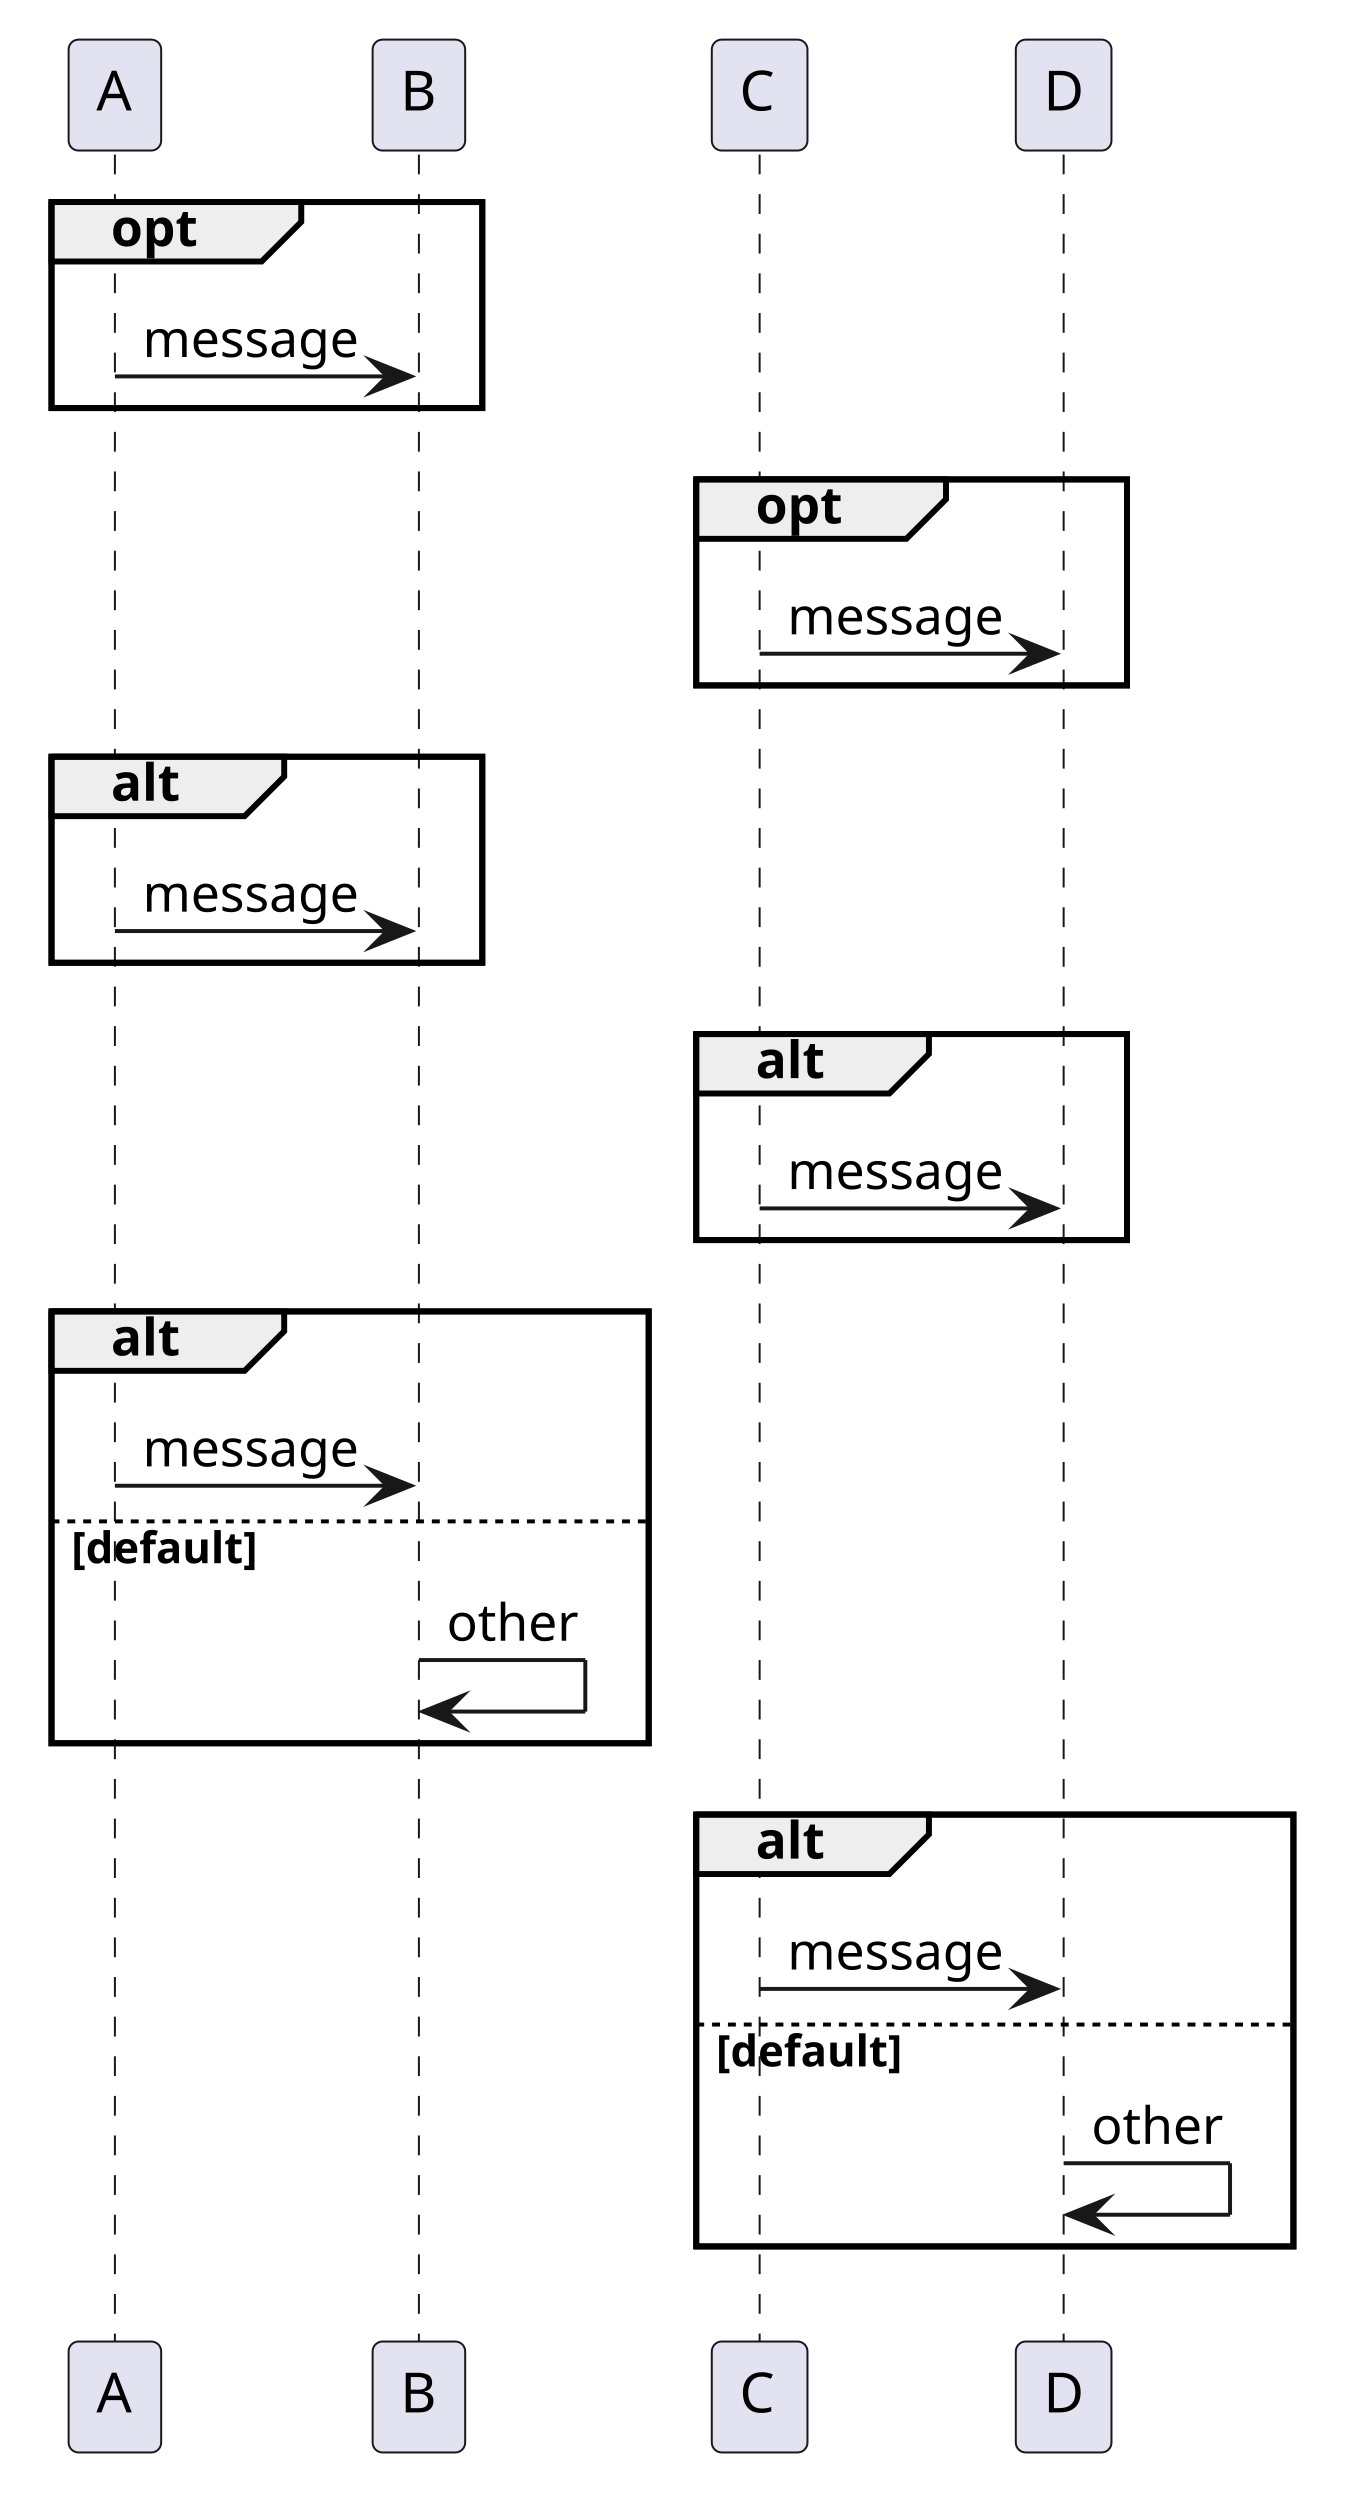
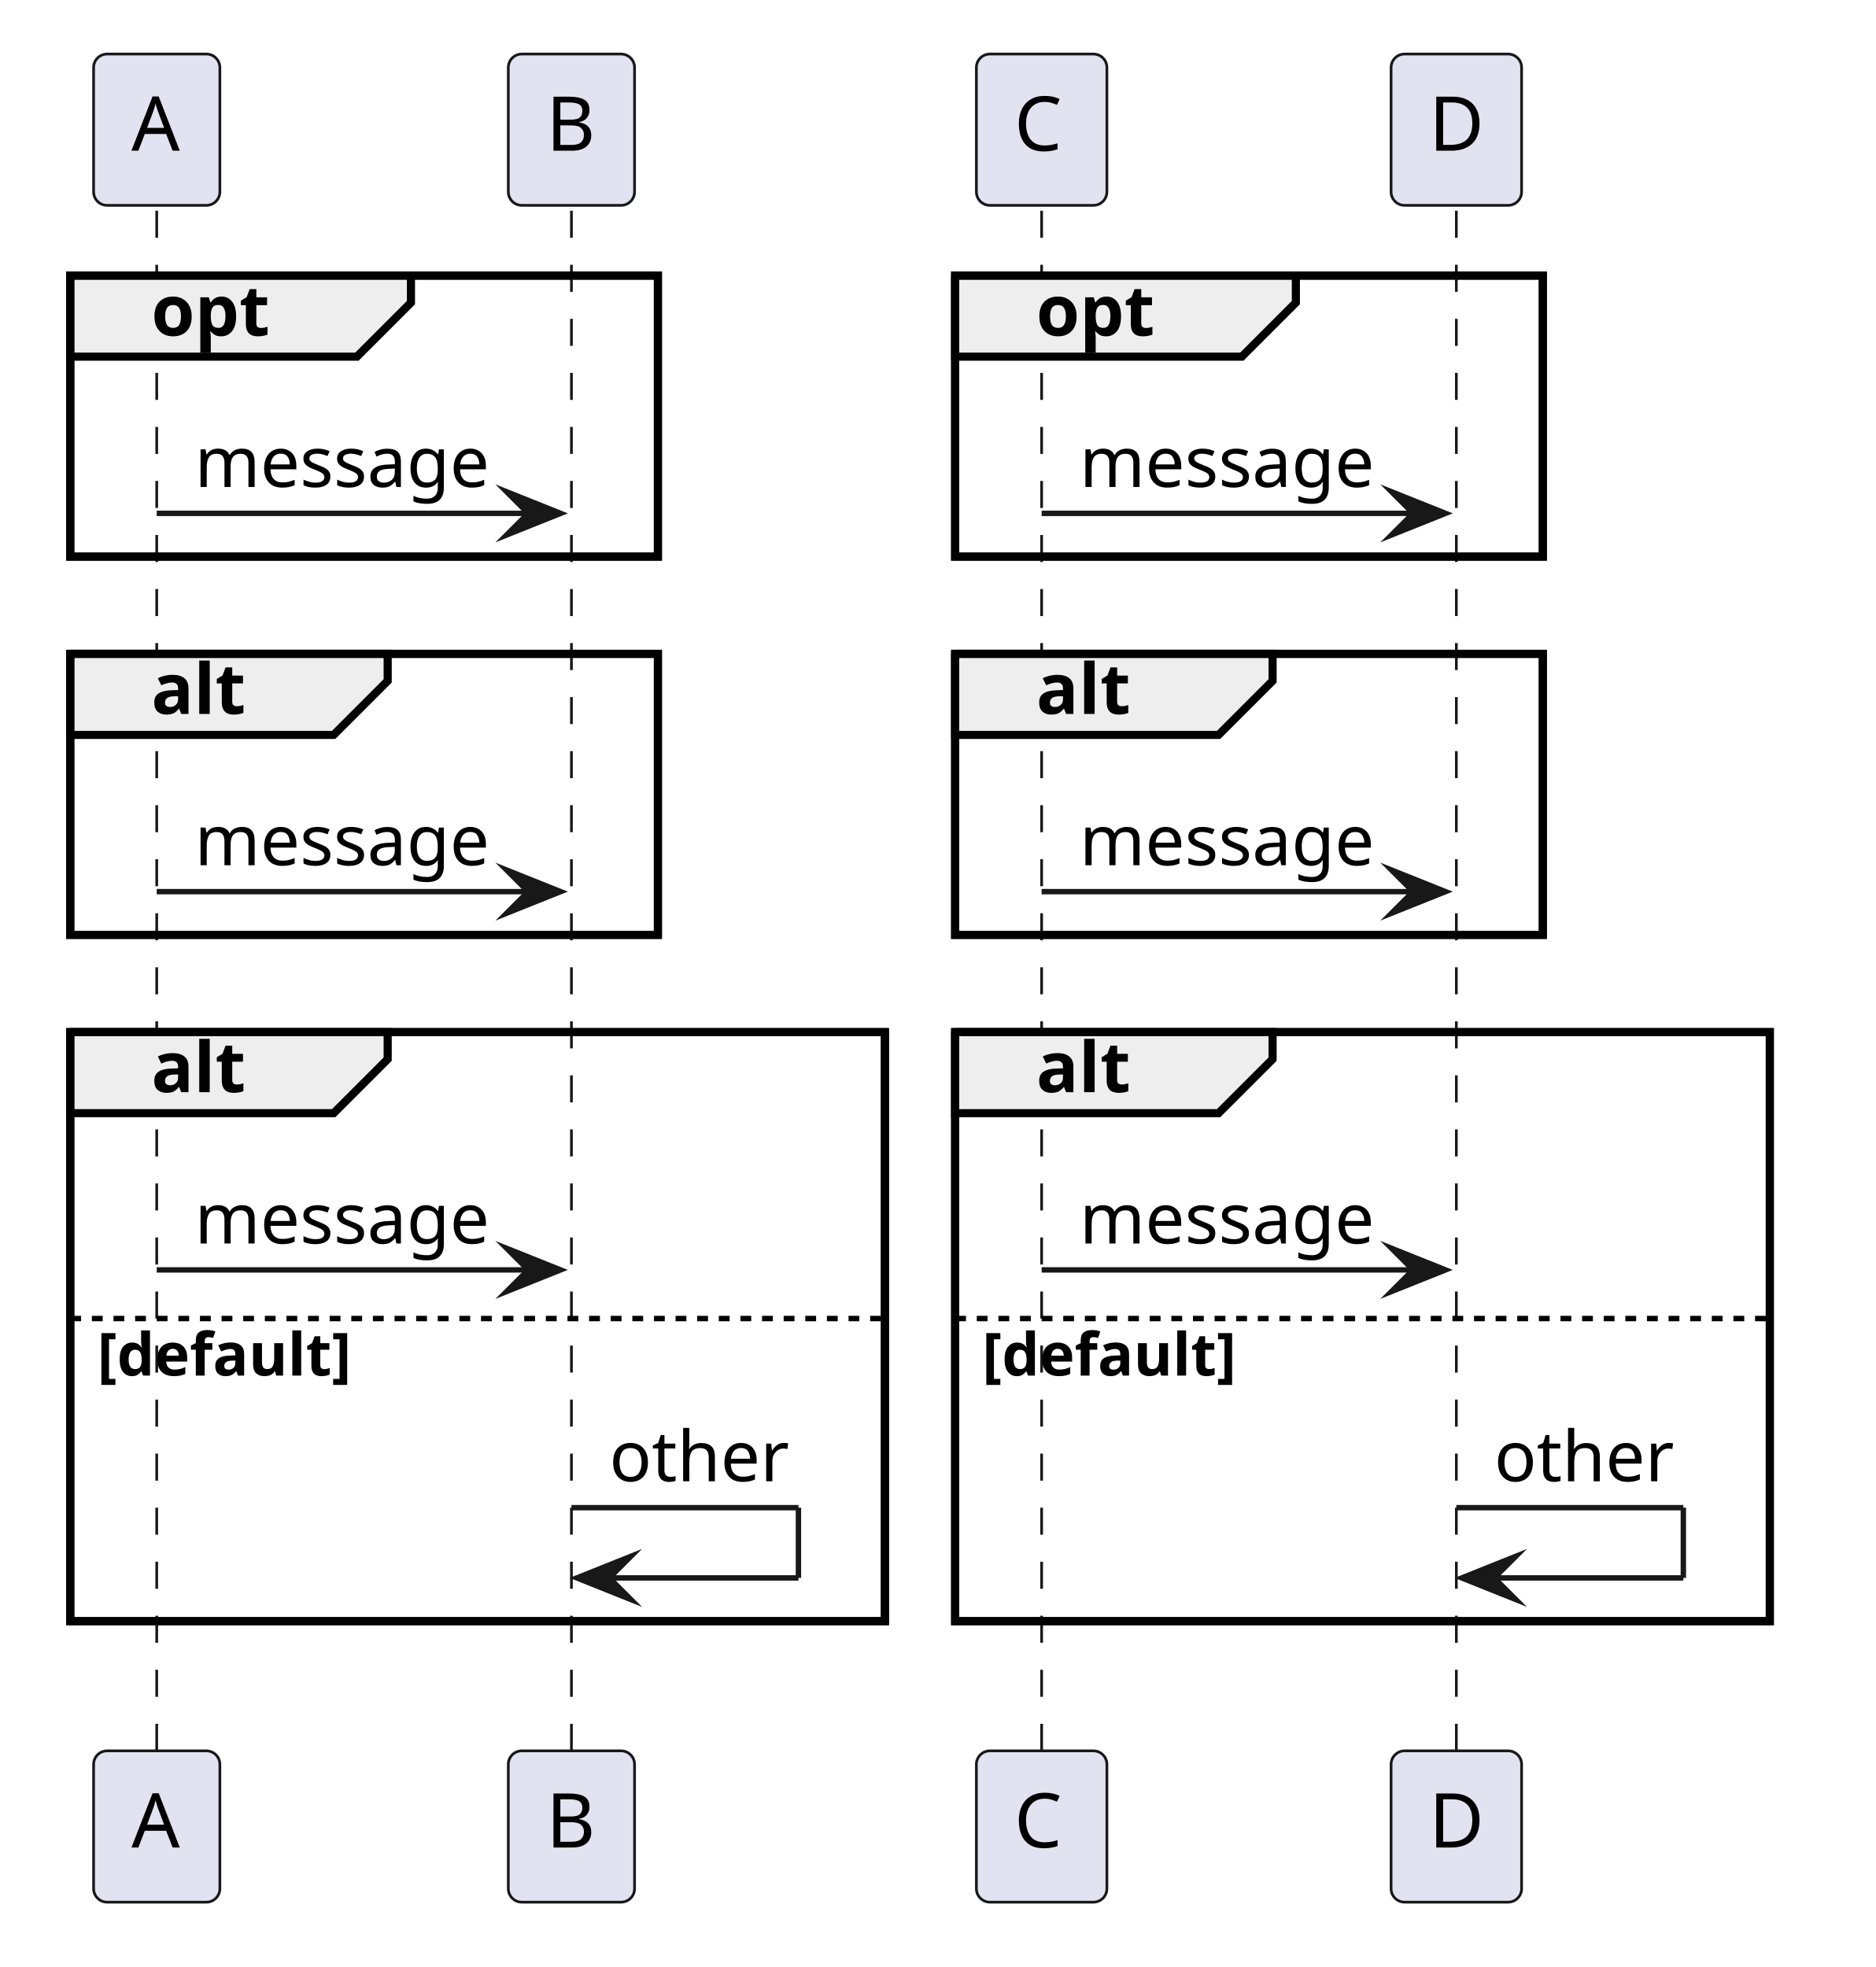
- <svg xmlns="http://www.w3.org/2000/svg" version="1.1" data-diagram-type="SEQUENCE" style="width:346px;height:631px;background:#FFFFFF;" width="346px" height="631px" viewBox="0 0 346 631" zoomAndPan="magnify" preserveAspectRatio="none" contentStyleType="text/css">
+ <svg xmlns="http://www.w3.org/2000/svg" version="1.1" data-diagram-type="SEQUENCE" style="width:347px;height:364px;background:#FFFFFF;" width="347px" height="364px" viewBox="0 0 347 364" zoomAndPan="magnify" preserveAspectRatio="none" contentStyleType="text/css">
  <defs />
  <g font-family="sans-serif" lengthAdjust="spacing">
    <rect x="13" y="51" width="108.731" height="52" fill="none" style="stroke:#000;stroke-width:1.5;" />
-     <rect x="175.731" y="121" width="108.731" height="52" fill="none" style="stroke:#000;stroke-width:1.5;" />
-     <rect x="13" y="191" width="108.731" height="52" fill="none" style="stroke:#000;stroke-width:1.5;" />
-     <rect x="175.731" y="261" width="108.731" height="52" fill="none" style="stroke:#000;stroke-width:1.5;" />
-     <rect x="13" y="331" width="150.731" height="109" fill="none" style="stroke:#000;stroke-width:1.5;" />
-     <rect x="175.731" y="458" width="150.731" height="109" fill="none" style="stroke:#000;stroke-width:1.5;" />
+     <rect x="176.731" y="51" width="108.731" height="52" fill="none" style="stroke:#000;stroke-width:1.5;" />
+     <rect x="13" y="121" width="108.731" height="52" fill="none" style="stroke:#000;stroke-width:1.5;" />
+     <rect x="176.731" y="121" width="108.731" height="52" fill="none" style="stroke:#000;stroke-width:1.5;" />
+     <rect x="13" y="191" width="150.731" height="109" fill="none" style="stroke:#000;stroke-width:1.5;" />
+     <rect x="176.731" y="191" width="150.731" height="109" fill="none" style="stroke:#000;stroke-width:1.5;" />
    <g>
-       <rect x="25.5" y="39" width="8" height="552" fill="#000" fill-opacity="0" />
-       <line x1="29" y1="39" x2="29" y2="591" style="stroke:#181818;stroke-width:0.5;stroke-dasharray:5,5;" />
+       <rect x="25.5" y="39" width="8" height="285" fill="#000" fill-opacity="0" />
+       <line x1="29" y1="39" x2="29" y2="324" style="stroke:#181818;stroke-width:0.5;stroke-dasharray:5,5;" />
    </g>
    <g>
-       <rect x="102.231" y="39" width="8" height="552" fill="#000" fill-opacity="0" />
-       <line x1="105.731" y1="39" x2="105.731" y2="591" style="stroke:#181818;stroke-width:0.5;stroke-dasharray:5,5;" />
+       <rect x="102.231" y="39" width="8" height="285" fill="#000" fill-opacity="0" />
+       <line x1="105.731" y1="39" x2="105.731" y2="324" style="stroke:#181818;stroke-width:0.5;stroke-dasharray:5,5;" />
    </g>
    <g>
-       <rect x="188.231" y="39" width="8" height="552" fill="#000" fill-opacity="0" />
-       <line x1="191.731" y1="39" x2="191.731" y2="591" style="stroke:#181818;stroke-width:0.5;stroke-dasharray:5,5;" />
+       <rect x="189.231" y="39" width="8" height="285" fill="#000" fill-opacity="0" />
+       <line x1="192.731" y1="39" x2="192.731" y2="324" style="stroke:#181818;stroke-width:0.5;stroke-dasharray:5,5;" />
    </g>
    <g>
-       <rect x="264.963" y="39" width="8" height="552" fill="#000" fill-opacity="0" />
-       <line x1="268.463" y1="39" x2="268.463" y2="591" style="stroke:#181818;stroke-width:0.5;stroke-dasharray:5,5;" />
+       <rect x="265.963" y="39" width="8" height="285" fill="#000" fill-opacity="0" />
+       <line x1="269.463" y1="39" x2="269.463" y2="324" style="stroke:#181818;stroke-width:0.5;stroke-dasharray:5,5;" />
    </g>
    <rect x="17.319" y="10" width="23.362" height="28" fill="#E2E2F0" rx="2.5" ry="2.5" style="stroke:#181818;stroke-width:0.5;" />
    <text x="24.319" y="27.889" fill="#000" font-size="14">A</text>
    <rect x="94.05" y="10" width="23.362" height="28" fill="#E2E2F0" rx="2.5" ry="2.5" style="stroke:#181818;stroke-width:0.5;" />
    <text x="101.05" y="27.889" fill="#000" font-size="14">B</text>
-     <rect x="179.656" y="10" width="24.15" height="28" fill="#E2E2F0" rx="2.5" ry="2.5" style="stroke:#181818;stroke-width:0.5;" />
-     <text x="186.656" y="27.889" fill="#000" font-size="14">C</text>
-     <rect x="256.388" y="10" width="24.15" height="28" fill="#E2E2F0" rx="2.5" ry="2.5" style="stroke:#181818;stroke-width:0.5;" />
-     <text x="263.388" y="27.889" fill="#000" font-size="14">D</text>
-     <rect x="17.319" y="591" width="23.362" height="28" fill="#E2E2F0" rx="2.5" ry="2.5" style="stroke:#181818;stroke-width:0.5;" />
-     <text x="24.319" y="608.889" fill="#000" font-size="14">A</text>
-     <rect x="94.05" y="591" width="23.362" height="28" fill="#E2E2F0" rx="2.5" ry="2.5" style="stroke:#181818;stroke-width:0.5;" />
-     <text x="101.05" y="608.889" fill="#000" font-size="14">B</text>
-     <rect x="179.656" y="591" width="24.15" height="28" fill="#E2E2F0" rx="2.5" ry="2.5" style="stroke:#181818;stroke-width:0.5;" />
-     <text x="186.656" y="608.889" fill="#000" font-size="14">C</text>
-     <rect x="256.388" y="591" width="24.15" height="28" fill="#E2E2F0" rx="2.5" ry="2.5" style="stroke:#181818;stroke-width:0.5;" />
-     <text x="263.388" y="608.889" fill="#000" font-size="14">D</text>
+     <rect x="180.656" y="10" width="24.15" height="28" fill="#E2E2F0" rx="2.5" ry="2.5" style="stroke:#181818;stroke-width:0.5;" />
+     <text x="187.656" y="27.889" fill="#000" font-size="14">C</text>
+     <rect x="257.388" y="10" width="24.15" height="28" fill="#E2E2F0" rx="2.5" ry="2.5" style="stroke:#181818;stroke-width:0.5;" />
+     <text x="264.388" y="27.889" fill="#000" font-size="14">D</text>
+     <rect x="17.319" y="324" width="23.362" height="28" fill="#E2E2F0" rx="2.5" ry="2.5" style="stroke:#181818;stroke-width:0.5;" />
+     <text x="24.319" y="341.889" fill="#000" font-size="14">A</text>
+     <rect x="94.05" y="324" width="23.362" height="28" fill="#E2E2F0" rx="2.5" ry="2.5" style="stroke:#181818;stroke-width:0.5;" />
+     <text x="101.05" y="341.889" fill="#000" font-size="14">B</text>
+     <rect x="180.656" y="324" width="24.15" height="28" fill="#E2E2F0" rx="2.5" ry="2.5" style="stroke:#181818;stroke-width:0.5;" />
+     <text x="187.656" y="341.889" fill="#000" font-size="14">C</text>
+     <rect x="257.388" y="324" width="24.15" height="28" fill="#E2E2F0" rx="2.5" ry="2.5" style="stroke:#181818;stroke-width:0.5;" />
+     <text x="264.388" y="341.889" fill="#000" font-size="14">D</text>
    <path d="M13,51 L76.038,51 L76.038,56 L66.038,66 L13,66 L13,51" fill="#EEE" style="stroke:#000;stroke-width:1.5;" />
    <rect x="13" y="51" width="108.731" height="52" fill="none" style="stroke:#000;stroke-width:1.5;" />
    <text x="28" y="62.111" fill="#000" font-size="13" textLength="18.038" font-weight="700">opt</text>
    <polygon points="93.731,91,103.731,95,93.731,99,97.731,95" fill="#181818" style="stroke:#181818;stroke-width:1;stroke-linejoin:miter;stroke-miterlimit:10;" />
    <line x1="29" y1="95" x2="99.731" y2="95" style="stroke:#181818;stroke-width:1;" />
    <text x="36" y="90.111" fill="#000" font-size="13" textLength="52.731">message</text>
-     <path d="M175.731,121 L238.769,121 L238.769,126 L228.769,136 L175.731,136 L175.731,121" fill="#EEE" style="stroke:#000;stroke-width:1.5;" />
-     <rect x="175.731" y="121" width="108.731" height="52" fill="none" style="stroke:#000;stroke-width:1.5;" />
-     <text x="190.731" y="132.111" fill="#000" font-size="13" textLength="18.038" font-weight="700">opt</text>
-     <polygon points="256.463,161,266.463,165,256.463,169,260.463,165" fill="#181818" style="stroke:#181818;stroke-width:1;stroke-linejoin:miter;stroke-miterlimit:10;" />
-     <line x1="191.731" y1="165" x2="262.463" y2="165" style="stroke:#181818;stroke-width:1;" />
-     <text x="198.731" y="160.111" fill="#000" font-size="13" textLength="52.731">message</text>
+     <path d="M176.731,51 L239.769,51 L239.769,56 L229.769,66 L176.731,66 L176.731,51" fill="#EEE" style="stroke:#000;stroke-width:1.5;" />
+     <rect x="176.731" y="51" width="108.731" height="52" fill="none" style="stroke:#000;stroke-width:1.5;" />
+     <text x="191.731" y="62.111" fill="#000" font-size="13" textLength="18.038" font-weight="700">opt</text>
+     <polygon points="257.463,91,267.463,95,257.463,99,261.463,95" fill="#181818" style="stroke:#181818;stroke-width:1;stroke-linejoin:miter;stroke-miterlimit:10;" />
+     <line x1="192.731" y1="95" x2="263.463" y2="95" style="stroke:#181818;stroke-width:1;" />
+     <text x="199.731" y="90.111" fill="#000" font-size="13" textLength="52.731">message</text>
+     <path d="M13,121 L71.731,121 L71.731,126 L61.731,136 L13,136 L13,121" fill="#EEE" style="stroke:#000;stroke-width:1.5;" />
+     <rect x="13" y="121" width="108.731" height="52" fill="none" style="stroke:#000;stroke-width:1.5;" />
+     <text x="28" y="132.111" fill="#000" font-size="13" textLength="13.731" font-weight="700">alt</text>
+     <polygon points="93.731,161,103.731,165,93.731,169,97.731,165" fill="#181818" style="stroke:#181818;stroke-width:1;stroke-linejoin:miter;stroke-miterlimit:10;" />
+     <line x1="29" y1="165" x2="99.731" y2="165" style="stroke:#181818;stroke-width:1;" />
+     <text x="36" y="160.111" fill="#000" font-size="13" textLength="52.731">message</text>
+     <path d="M176.731,121 L235.463,121 L235.463,126 L225.463,136 L176.731,136 L176.731,121" fill="#EEE" style="stroke:#000;stroke-width:1.5;" />
+     <rect x="176.731" y="121" width="108.731" height="52" fill="none" style="stroke:#000;stroke-width:1.5;" />
+     <text x="191.731" y="132.111" fill="#000" font-size="13" textLength="13.731" font-weight="700">alt</text>
+     <polygon points="257.463,161,267.463,165,257.463,169,261.463,165" fill="#181818" style="stroke:#181818;stroke-width:1;stroke-linejoin:miter;stroke-miterlimit:10;" />
+     <line x1="192.731" y1="165" x2="263.463" y2="165" style="stroke:#181818;stroke-width:1;" />
+     <text x="199.731" y="160.111" fill="#000" font-size="13" textLength="52.731">message</text>
    <path d="M13,191 L71.731,191 L71.731,196 L61.731,206 L13,206 L13,191" fill="#EEE" style="stroke:#000;stroke-width:1.5;" />
-     <rect x="13" y="191" width="108.731" height="52" fill="none" style="stroke:#000;stroke-width:1.5;" />
+     <rect x="13" y="191" width="150.731" height="109" fill="none" style="stroke:#000;stroke-width:1.5;" />
    <text x="28" y="202.111" fill="#000" font-size="13" textLength="13.731" font-weight="700">alt</text>
    <polygon points="93.731,231,103.731,235,93.731,239,97.731,235" fill="#181818" style="stroke:#181818;stroke-width:1;stroke-linejoin:miter;stroke-miterlimit:10;" />
    <line x1="29" y1="235" x2="99.731" y2="235" style="stroke:#181818;stroke-width:1;" />
    <text x="36" y="230.111" fill="#000" font-size="13" textLength="52.731">message</text>
-     <path d="M175.731,261 L234.463,261 L234.463,266 L224.463,276 L175.731,276 L175.731,261" fill="#EEE" style="stroke:#000;stroke-width:1.5;" />
-     <rect x="175.731" y="261" width="108.731" height="52" fill="none" style="stroke:#000;stroke-width:1.5;" />
-     <text x="190.731" y="272.111" fill="#000" font-size="13" textLength="13.731" font-weight="700">alt</text>
-     <polygon points="256.463,301,266.463,305,256.463,309,260.463,305" fill="#181818" style="stroke:#181818;stroke-width:1;stroke-linejoin:miter;stroke-miterlimit:10;" />
-     <line x1="191.731" y1="305" x2="262.463" y2="305" style="stroke:#181818;stroke-width:1;" />
-     <text x="198.731" y="300.111" fill="#000" font-size="13" textLength="52.731">message</text>
-     <path d="M13,331 L71.731,331 L71.731,336 L61.731,346 L13,346 L13,331" fill="#EEE" style="stroke:#000;stroke-width:1.5;" />
-     <rect x="13" y="331" width="150.731" height="109" fill="none" style="stroke:#000;stroke-width:1.5;" />
-     <text x="28" y="342.111" fill="#000" font-size="13" textLength="13.731" font-weight="700">alt</text>
-     <polygon points="93.731,371,103.731,375,93.731,379,97.731,375" fill="#181818" style="stroke:#181818;stroke-width:1;stroke-linejoin:miter;stroke-miterlimit:10;" />
-     <line x1="29" y1="375" x2="99.731" y2="375" style="stroke:#181818;stroke-width:1;" />
-     <text x="36" y="370.111" fill="#000" font-size="13" textLength="52.731">message</text>
-     <line x1="13" y1="384" x2="163.731" y2="384" style="stroke:#000;stroke-width:1;stroke-dasharray:2,2;" />
-     <text x="18" y="394.556" fill="#000" font-size="11" textLength="39.05" font-weight="700">[default]</text>
-     <line x1="105.731" y1="419" x2="147.731" y2="419" style="stroke:#181818;stroke-width:1;" />
-     <line x1="147.731" y1="419" x2="147.731" y2="432" style="stroke:#181818;stroke-width:1;" />
-     <line x1="106.731" y1="432" x2="147.731" y2="432" style="stroke:#181818;stroke-width:1;" />
-     <polygon points="116.731,428,106.731,432,116.731,436,112.731,432" fill="#181818" style="stroke:#181818;stroke-width:1;stroke-linejoin:miter;stroke-miterlimit:10;" />
-     <text x="112.731" y="414.111" fill="#000" font-size="13" textLength="29.575">other</text>
-     <path d="M175.731,458 L234.463,458 L234.463,463 L224.463,473 L175.731,473 L175.731,458" fill="#EEE" style="stroke:#000;stroke-width:1.5;" />
-     <rect x="175.731" y="458" width="150.731" height="109" fill="none" style="stroke:#000;stroke-width:1.5;" />
-     <text x="190.731" y="469.111" fill="#000" font-size="13" textLength="13.731" font-weight="700">alt</text>
-     <polygon points="256.463,498,266.463,502,256.463,506,260.463,502" fill="#181818" style="stroke:#181818;stroke-width:1;stroke-linejoin:miter;stroke-miterlimit:10;" />
-     <line x1="191.731" y1="502" x2="262.463" y2="502" style="stroke:#181818;stroke-width:1;" />
-     <text x="198.731" y="497.111" fill="#000" font-size="13" textLength="52.731">message</text>
-     <line x1="175.731" y1="511" x2="326.463" y2="511" style="stroke:#000;stroke-width:1;stroke-dasharray:2,2;" />
-     <text x="180.731" y="521.556" fill="#000" font-size="11" textLength="39.05" font-weight="700">[default]</text>
-     <line x1="268.463" y1="546" x2="310.463" y2="546" style="stroke:#181818;stroke-width:1;" />
-     <line x1="310.463" y1="546" x2="310.463" y2="559" style="stroke:#181818;stroke-width:1;" />
-     <line x1="269.463" y1="559" x2="310.463" y2="559" style="stroke:#181818;stroke-width:1;" />
-     <polygon points="279.463,555,269.463,559,279.463,563,275.463,559" fill="#181818" style="stroke:#181818;stroke-width:1;stroke-linejoin:miter;stroke-miterlimit:10;" />
-     <text x="275.463" y="541.111" fill="#000" font-size="13" textLength="29.575">other</text>
+     <line x1="13" y1="244" x2="163.731" y2="244" style="stroke:#000;stroke-width:1;stroke-dasharray:2,2;" />
+     <text x="18" y="254.556" fill="#000" font-size="11" textLength="39.05" font-weight="700">[default]</text>
+     <line x1="105.731" y1="279" x2="147.731" y2="279" style="stroke:#181818;stroke-width:1;" />
+     <line x1="147.731" y1="279" x2="147.731" y2="292" style="stroke:#181818;stroke-width:1;" />
+     <line x1="106.731" y1="292" x2="147.731" y2="292" style="stroke:#181818;stroke-width:1;" />
+     <polygon points="116.731,288,106.731,292,116.731,296,112.731,292" fill="#181818" style="stroke:#181818;stroke-width:1;stroke-linejoin:miter;stroke-miterlimit:10;" />
+     <text x="112.731" y="274.111" fill="#000" font-size="13" textLength="29.575">other</text>
+     <path d="M176.731,191 L235.463,191 L235.463,196 L225.463,206 L176.731,206 L176.731,191" fill="#EEE" style="stroke:#000;stroke-width:1.5;" />
+     <rect x="176.731" y="191" width="150.731" height="109" fill="none" style="stroke:#000;stroke-width:1.5;" />
+     <text x="191.731" y="202.111" fill="#000" font-size="13" textLength="13.731" font-weight="700">alt</text>
+     <polygon points="257.463,231,267.463,235,257.463,239,261.463,235" fill="#181818" style="stroke:#181818;stroke-width:1;stroke-linejoin:miter;stroke-miterlimit:10;" />
+     <line x1="192.731" y1="235" x2="263.463" y2="235" style="stroke:#181818;stroke-width:1;" />
+     <text x="199.731" y="230.111" fill="#000" font-size="13" textLength="52.731">message</text>
+     <line x1="176.731" y1="244" x2="327.463" y2="244" style="stroke:#000;stroke-width:1;stroke-dasharray:2,2;" />
+     <text x="181.731" y="254.556" fill="#000" font-size="11" textLength="39.05" font-weight="700">[default]</text>
+     <line x1="269.463" y1="279" x2="311.463" y2="279" style="stroke:#181818;stroke-width:1;" />
+     <line x1="311.463" y1="279" x2="311.463" y2="292" style="stroke:#181818;stroke-width:1;" />
+     <line x1="270.463" y1="292" x2="311.463" y2="292" style="stroke:#181818;stroke-width:1;" />
+     <polygon points="280.463,288,270.463,292,280.463,296,276.463,292" fill="#181818" style="stroke:#181818;stroke-width:1;stroke-linejoin:miter;stroke-miterlimit:10;" />
+     <text x="276.463" y="274.111" fill="#000" font-size="13" textLength="29.575">other</text>
  </g>
</svg>
